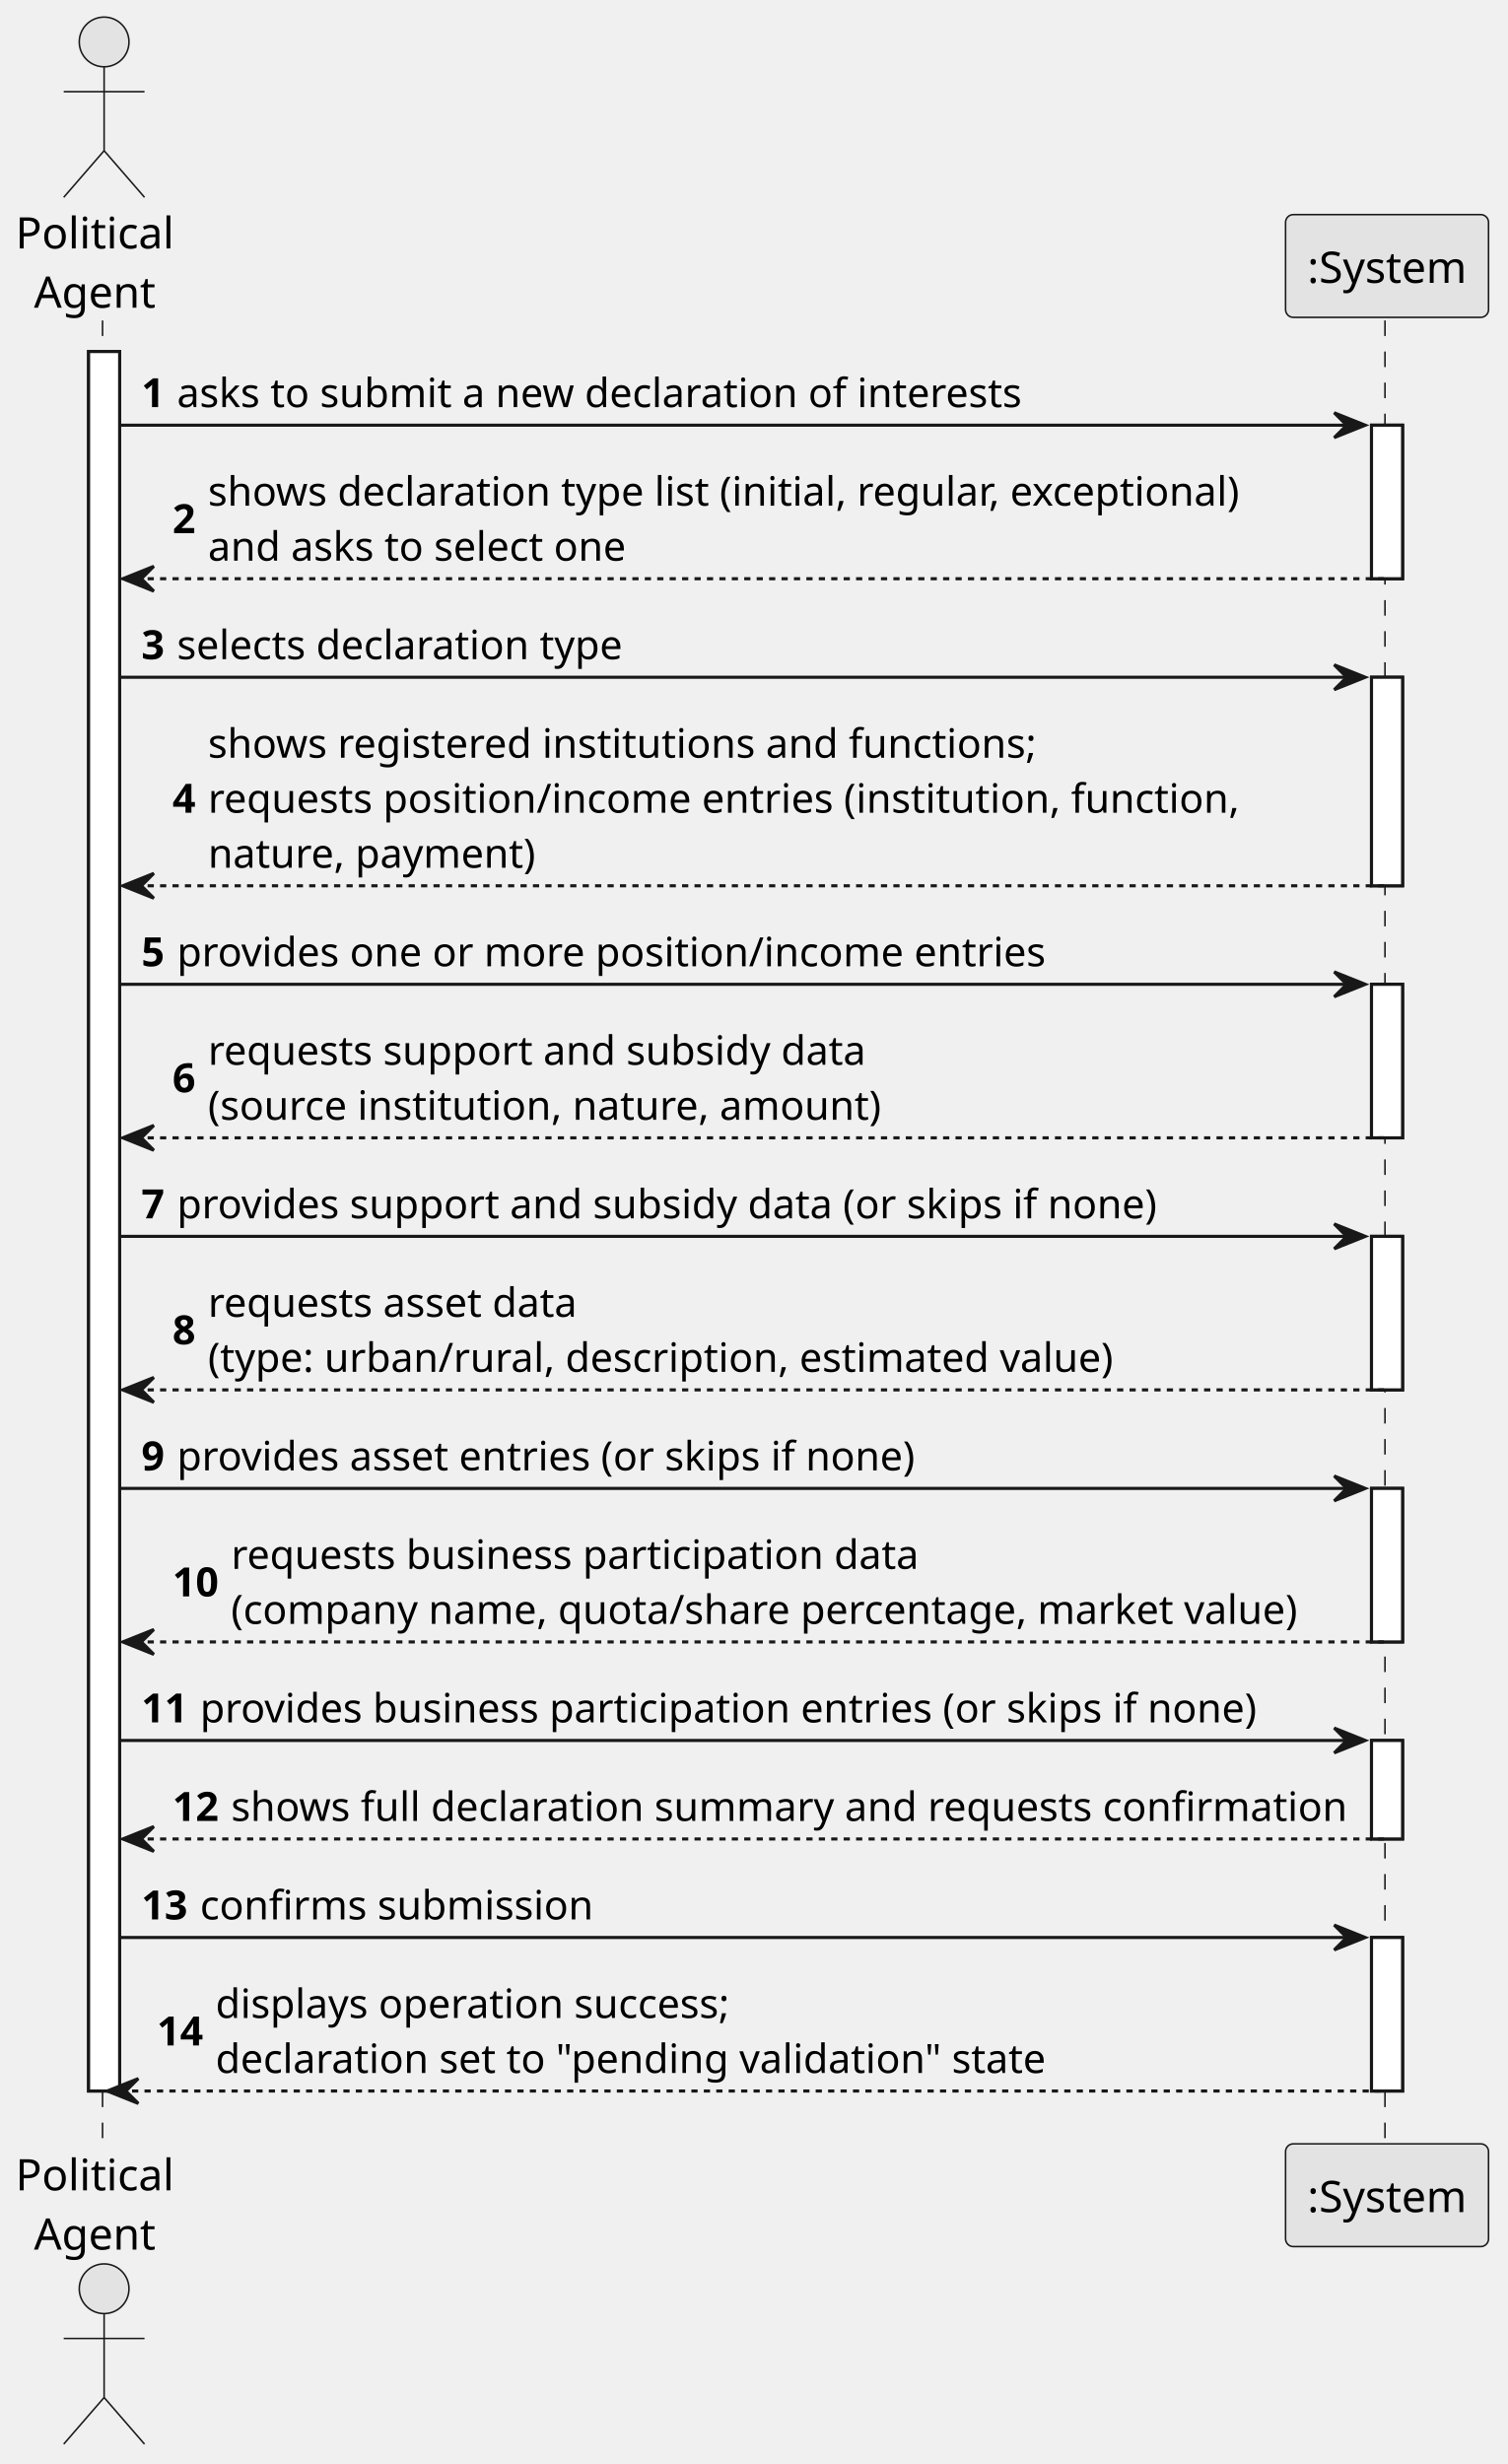
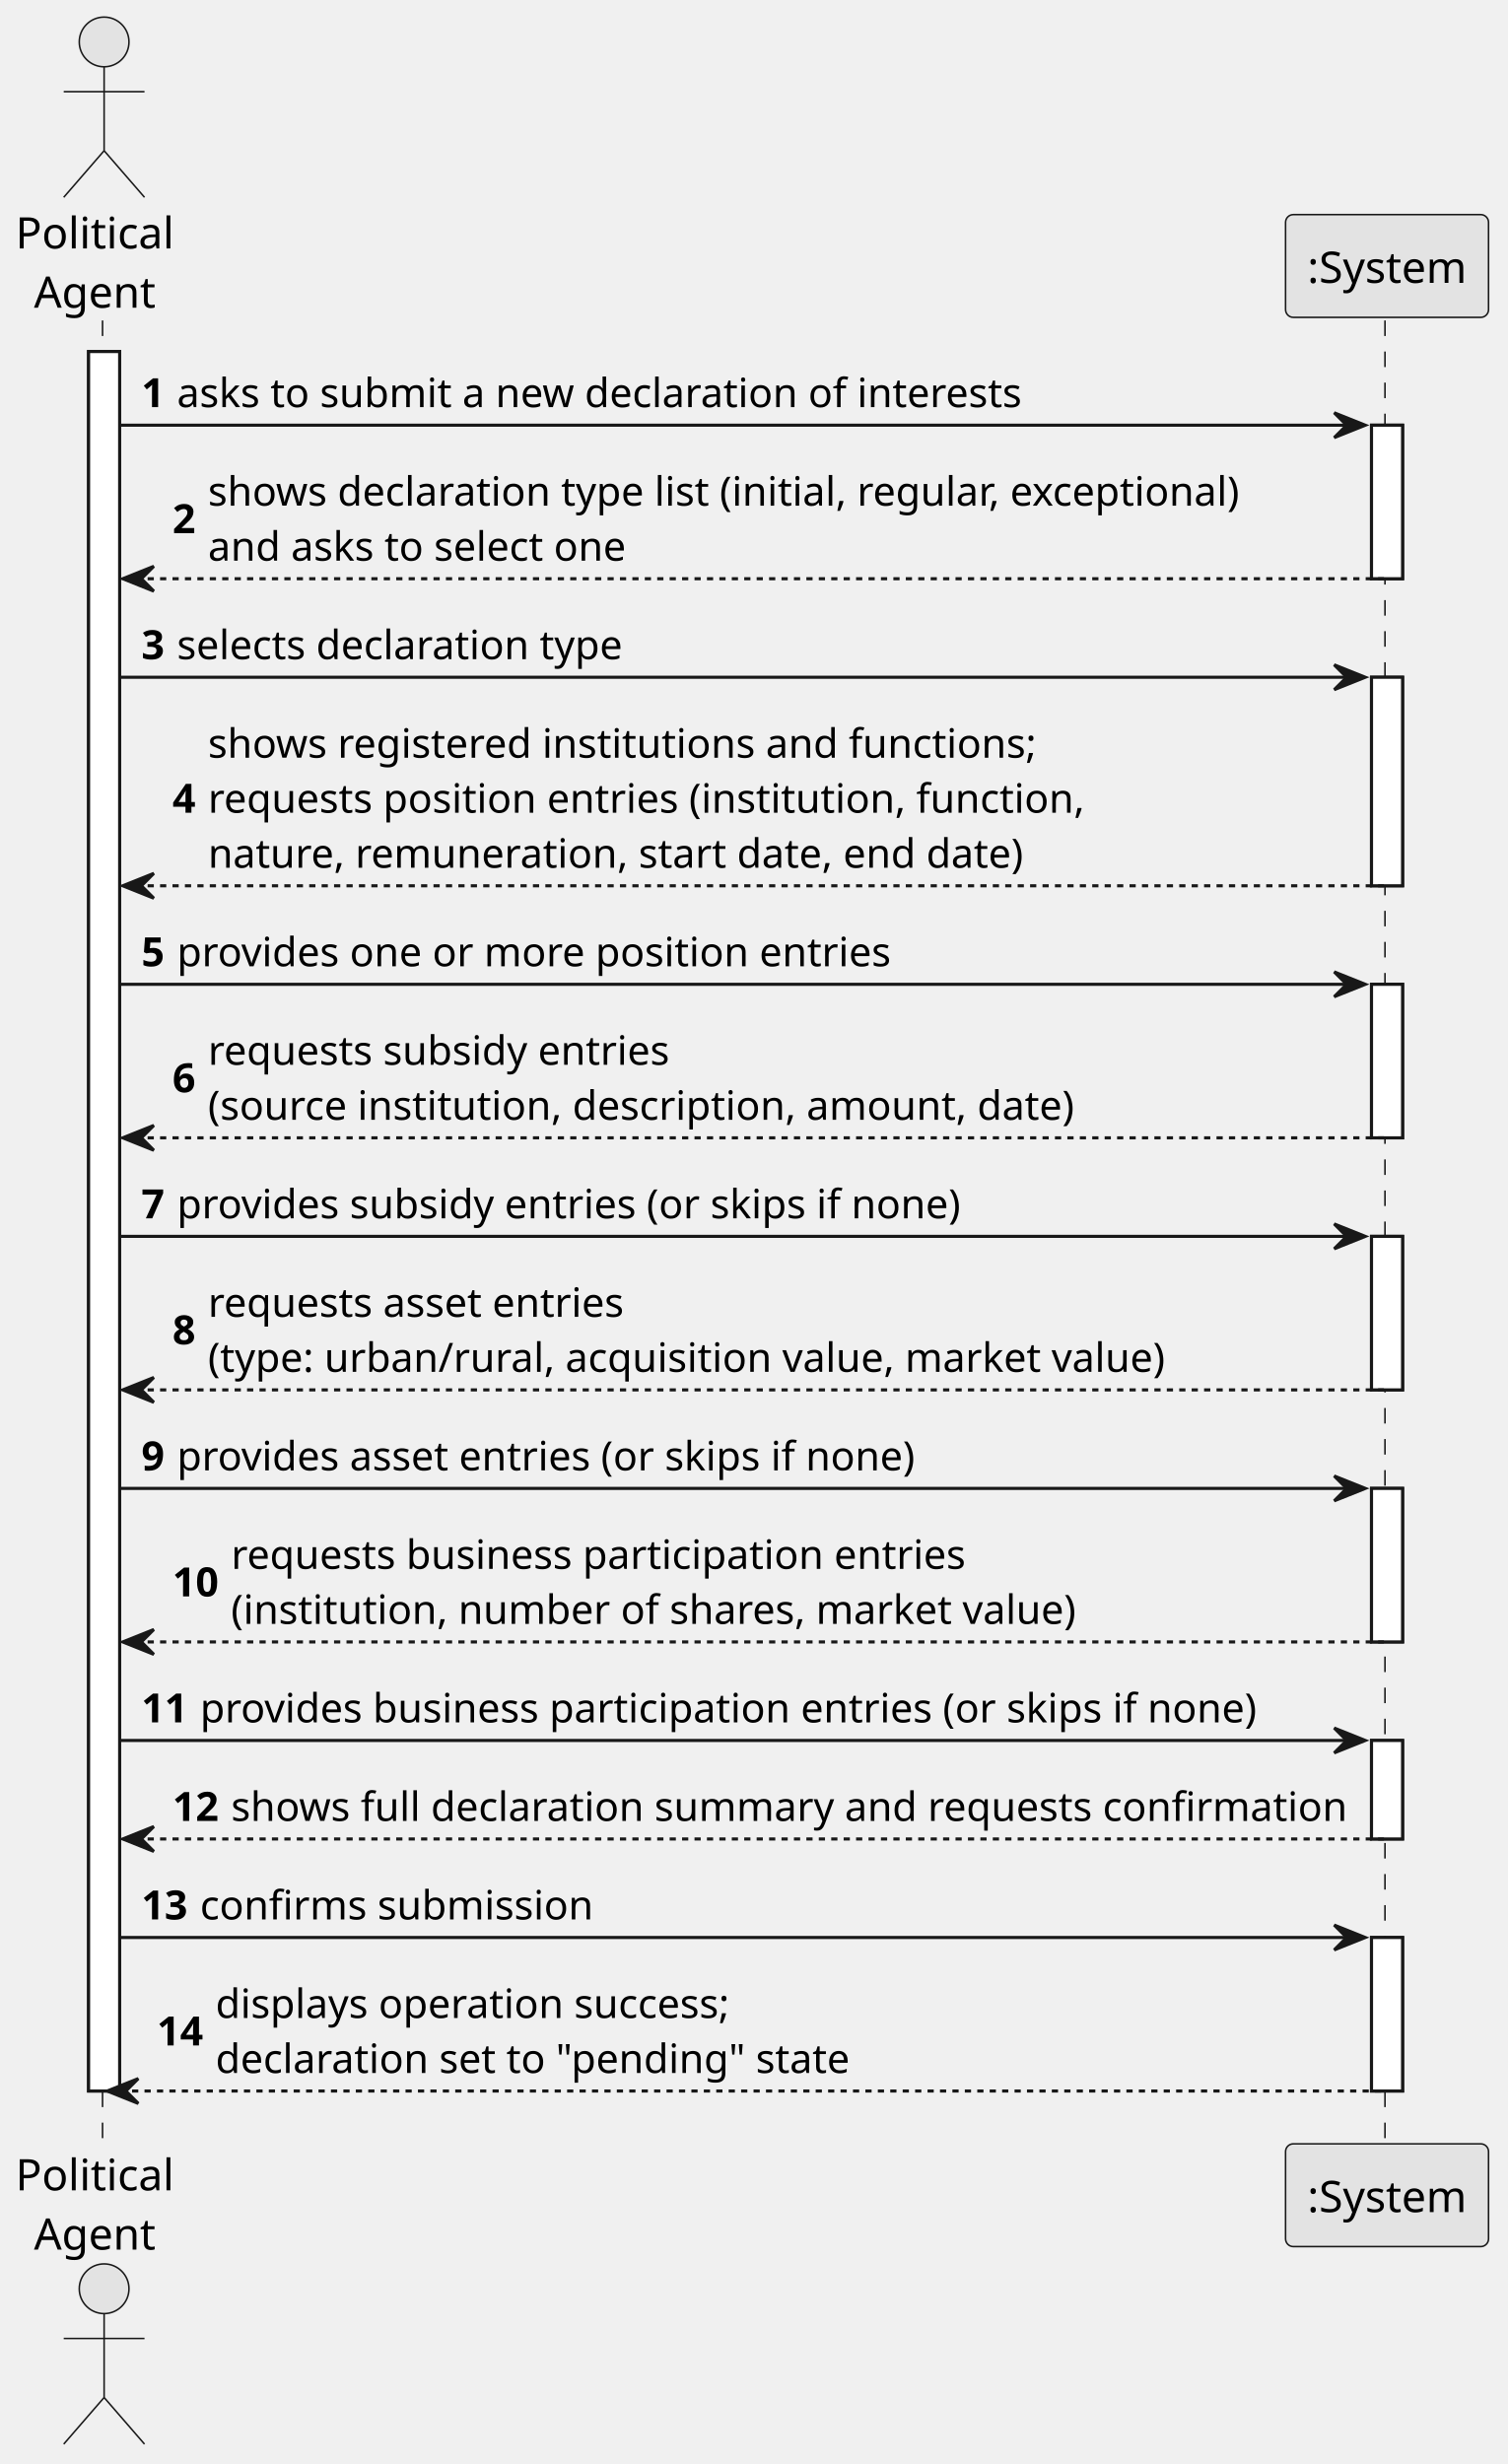
<svg xmlns="http://www.w3.org/2000/svg" contentStyleType="text/css" data-diagram-type="SEQUENCE" height="793px" preserveAspectRatio="none" style="width:485px;height:793px;background:#FFFFFF;" version="1.1" viewBox="0 0 485 793" width="485px" zoomAndPan="magnify">
  <defs />
  <g>
    <g>
      <rect fill="#FFFFFF" height="559.826" style="stroke:#181818;stroke-width:1;" width="10" x="28.508" y="113.136" />
    </g>
    <g>
      <rect fill="#FFFFFF" height="49.412" style="stroke:#181818;stroke-width:1;" width="10" x="441.389" y="136.842" />
    </g>
    <g>
      <rect fill="#FFFFFF" height="67.118" style="stroke:#181818;stroke-width:1;" width="10" x="441.389" y="217.96" />
    </g>
    <g>
      <rect fill="#FFFFFF" height="49.412" style="stroke:#181818;stroke-width:1;" width="10" x="441.389" y="316.784" />
    </g>
    <g>
      <rect fill="#FFFFFF" height="49.412" style="stroke:#181818;stroke-width:1;" width="10" x="441.389" y="397.902" />
    </g>
    <g>
      <rect fill="#FFFFFF" height="49.412" style="stroke:#181818;stroke-width:1;" width="10" x="441.389" y="479.02" />
    </g>
    <g>
      <rect fill="#FFFFFF" height="31.706" style="stroke:#181818;stroke-width:1;" width="10" x="441.389" y="560.138" />
    </g>
    <g>
      <rect fill="#FFFFFF" height="49.412" style="stroke:#181818;stroke-width:1;" width="10" x="441.389" y="623.55" />
    </g>
    <g>
      <rect fill="#000000" fill-opacity="0" height="587.826" width="8" x="29.508" y="103.136" />
      <line style="stroke:#181818;stroke-width:0.5;stroke-dasharray:5,5;" x1="33" x2="33" y1="103.136" y2="690.962" />
    </g>
    <g>
      <rect fill="#000000" fill-opacity="0" height="587.826" width="8" x="442.389" y="103.136" />
      <line style="stroke:#181818;stroke-width:0.5;stroke-dasharray:5,5;" x1="445.727" x2="445.727" y1="103.136" y2="690.962" />
    </g>
    <g class="participant participant-head" data-participant="Agent">
      <text fill="#000000" font-family="sans-serif" font-size="14" lengthAdjust="spacing" textLength="51.016" x="5" y="79.966">Political</text>
      <text fill="#000000" font-family="sans-serif" font-size="14" lengthAdjust="spacing" textLength="39.158" x="10.929" y="99.034">Agent</text>
      <ellipse cx="33.508" cy="13.5" fill="#E3E3E3" rx="8" ry="8" style="stroke:#181818;stroke-width:0.5;" />
      <path d="M33.508,21.5 L33.508,48.5 M20.508,29.5 L46.508,29.5 M33.508,48.5 L20.508,63.5 M33.508,48.5 L46.508,63.5" fill="none" style="stroke:#181818;stroke-width:0.5;" />
    </g>
    <g class="participant participant-tail" data-participant="Agent">
      <text fill="#000000" font-family="sans-serif" font-size="14" lengthAdjust="spacing" textLength="51.016" x="5" y="704.928">Political</text>
      <text fill="#000000" font-family="sans-serif" font-size="14" lengthAdjust="spacing" textLength="39.158" x="10.929" y="723.996">Agent</text>
      <ellipse cx="33.508" cy="736.598" fill="#E3E3E3" rx="8" ry="8" style="stroke:#181818;stroke-width:0.5;" />
      <path d="M33.508,744.598 L33.508,771.598 M20.508,752.598 L46.508,752.598 M33.508,771.598 L20.508,786.598 M33.508,771.598 L46.508,786.598" fill="none" style="stroke:#181818;stroke-width:0.5;" />
    </g>
    <g class="participant participant-head" data-participant="System">
      <rect fill="#E3E3E3" height="33.068" rx="2.5" ry="2.5" style="stroke:#181818;stroke-width:0.5;" width="65.324" x="413.727" y="69.068" />
      <text fill="#000000" font-family="sans-serif" font-size="14" lengthAdjust="spacing" textLength="51.324" x="420.727" y="91.034">:System</text>
    </g>
    <g class="participant participant-tail" data-participant="System">
      <rect fill="#E3E3E3" height="33.068" rx="2.5" ry="2.5" style="stroke:#181818;stroke-width:0.5;" width="65.324" x="413.727" y="689.962" />
      <text fill="#000000" font-family="sans-serif" font-size="14" lengthAdjust="spacing" textLength="51.324" x="420.727" y="711.928">:System</text>
    </g>
    <g>
      <rect fill="#FFFFFF" height="559.826" style="stroke:#181818;stroke-width:1;" width="10" x="28.508" y="113.136" />
    </g>
    <g>
      <rect fill="#FFFFFF" height="49.412" style="stroke:#181818;stroke-width:1;" width="10" x="441.389" y="136.842" />
    </g>
    <g>
      <rect fill="#FFFFFF" height="67.118" style="stroke:#181818;stroke-width:1;" width="10" x="441.389" y="217.96" />
    </g>
    <g>
      <rect fill="#FFFFFF" height="49.412" style="stroke:#181818;stroke-width:1;" width="10" x="441.389" y="316.784" />
    </g>
    <g>
      <rect fill="#FFFFFF" height="49.412" style="stroke:#181818;stroke-width:1;" width="10" x="441.389" y="397.902" />
    </g>
    <g>
      <rect fill="#FFFFFF" height="49.412" style="stroke:#181818;stroke-width:1;" width="10" x="441.389" y="479.02" />
    </g>
    <g>
      <rect fill="#FFFFFF" height="31.706" style="stroke:#181818;stroke-width:1;" width="10" x="441.389" y="560.138" />
    </g>
    <g>
      <rect fill="#FFFFFF" height="49.412" style="stroke:#181818;stroke-width:1;" width="10" x="441.389" y="623.55" />
    </g>
    <g class="message" data-participant-1="Agent" data-participant-2="System">
      <polygon fill="#181818" points="429.389,132.842,439.389,136.842,429.389,140.842,433.389,136.842" style="stroke:#181818;stroke-width:1;" />
      <line style="stroke:#181818;stroke-width:1;" x1="38.508" x2="435.389" y1="136.842" y2="136.842" />
      <text fill="#000000" font-family="sans-serif" font-size="13" font-weight="bold" lengthAdjust="spacing" textLength="7.436" x="45.508" y="131.033">1</text>
      <text fill="#000000" font-family="sans-serif" font-size="13" lengthAdjust="spacing" textLength="272.662" x="56.944" y="131.033">asks to submit a new declaration of interests</text>
    </g>
    <g class="message" data-participant-1="System" data-participant-2="Agent">
      <polygon fill="#181818" points="49.508,182.254,39.508,186.254,49.508,190.254,45.508,186.254" style="stroke:#181818;stroke-width:1;" />
      <line style="stroke:#181818;stroke-width:1;stroke-dasharray:2,2;" x1="43.508" x2="445.389" y1="186.254" y2="186.254" />
      <text fill="#000000" font-family="sans-serif" font-size="13" font-weight="bold" lengthAdjust="spacing" textLength="7.436" x="55.508" y="171.592">2</text>
      <text fill="#000000" font-family="sans-serif" font-size="13" lengthAdjust="spacing" textLength="335.27" x="66.944" y="162.739">shows declaration type list (initial, regular, exceptional)</text>
      <text fill="#000000" font-family="sans-serif" font-size="13" lengthAdjust="spacing" textLength="134.498" x="66.944" y="180.445">and asks to select one</text>
    </g>
    <g class="message" data-participant-1="Agent" data-participant-2="System">
      <polygon fill="#181818" points="429.389,213.96,439.389,217.96,429.389,221.96,433.389,217.96" style="stroke:#181818;stroke-width:1;" />
      <line style="stroke:#181818;stroke-width:1;" x1="38.508" x2="435.389" y1="217.96" y2="217.96" />
      <text fill="#000000" font-family="sans-serif" font-size="13" font-weight="bold" lengthAdjust="spacing" textLength="7.436" x="45.508" y="212.151">3</text>
      <text fill="#000000" font-family="sans-serif" font-size="13" lengthAdjust="spacing" textLength="143.637" x="56.944" y="212.151">selects declaration type</text>
    </g>
    <g class="message" data-participant-1="System" data-participant-2="Agent">
      <polygon fill="#181818" points="49.508,281.078,39.508,285.078,49.508,289.078,45.508,285.078" style="stroke:#181818;stroke-width:1;" />
      <line style="stroke:#181818;stroke-width:1;stroke-dasharray:2,2;" x1="43.508" x2="445.389" y1="285.078" y2="285.078" />
      <text fill="#000000" font-family="sans-serif" font-size="13" font-weight="bold" lengthAdjust="spacing" textLength="7.436" x="55.508" y="261.563">4</text>
      <text fill="#000000" font-family="sans-serif" font-size="13" lengthAdjust="spacing" textLength="267.41" x="66.944" y="243.857">shows registered institutions and functions;</text>
-       <text fill="#000000" font-family="sans-serif" font-size="13" lengthAdjust="spacing" textLength="332.202" x="66.944" y="261.563">requests position/income entries (institution, function,</text>
-       <text fill="#000000" font-family="sans-serif" font-size="13" lengthAdjust="spacing" textLength="105.651" x="66.944" y="279.269">nature, payment)</text>
+       <text fill="#000000" font-family="sans-serif" font-size="13" lengthAdjust="spacing" textLength="282.386" x="66.944" y="261.563">requests position entries (institution, function,</text>
+       <text fill="#000000" font-family="sans-serif" font-size="13" lengthAdjust="spacing" textLength="263.133" x="66.944" y="279.269">nature, remuneration, start date, end date)</text>
    </g>
    <g class="message" data-participant-1="Agent" data-participant-2="System">
      <polygon fill="#181818" points="429.389,312.784,439.389,316.784,429.389,320.784,433.389,316.784" style="stroke:#181818;stroke-width:1;" />
      <line style="stroke:#181818;stroke-width:1;" x1="38.508" x2="435.389" y1="316.784" y2="316.784" />
      <text fill="#000000" font-family="sans-serif" font-size="13" font-weight="bold" lengthAdjust="spacing" textLength="7.436" x="45.508" y="310.975">5</text>
-       <text fill="#000000" font-family="sans-serif" font-size="13" lengthAdjust="spacing" textLength="280.371" x="56.944" y="310.975">provides one or more position/income entries</text>
+       <text fill="#000000" font-family="sans-serif" font-size="13" lengthAdjust="spacing" textLength="230.555" x="56.944" y="310.975">provides one or more position entries</text>
    </g>
    <g class="message" data-participant-1="System" data-participant-2="Agent">
      <polygon fill="#181818" points="49.508,362.196,39.508,366.196,49.508,370.196,45.508,366.196" style="stroke:#181818;stroke-width:1;" />
      <line style="stroke:#181818;stroke-width:1;stroke-dasharray:2,2;" x1="43.508" x2="445.389" y1="366.196" y2="366.196" />
      <text fill="#000000" font-family="sans-serif" font-size="13" font-weight="bold" lengthAdjust="spacing" textLength="7.436" x="55.508" y="351.534">6</text>
-       <text fill="#000000" font-family="sans-serif" font-size="13" lengthAdjust="spacing" textLength="211.965" x="66.944" y="342.681">requests support and subsidy data</text>
-       <text fill="#000000" font-family="sans-serif" font-size="13" lengthAdjust="spacing" textLength="217.139" x="66.944" y="360.387">(source institution, nature, amount)</text>
+       <text fill="#000000" font-family="sans-serif" font-size="13" lengthAdjust="spacing" textLength="148.772" x="66.944" y="342.681">requests subsidy entries</text>
+       <text fill="#000000" font-family="sans-serif" font-size="13" lengthAdjust="spacing" textLength="279.019" x="66.944" y="360.387">(source institution, description, amount, date)</text>
    </g>
    <g class="message" data-participant-1="Agent" data-participant-2="System">
      <polygon fill="#181818" points="429.389,393.902,439.389,397.902,429.389,401.902,433.389,397.902" style="stroke:#181818;stroke-width:1;" />
      <line style="stroke:#181818;stroke-width:1;" x1="38.508" x2="435.389" y1="397.902" y2="397.902" />
      <text fill="#000000" font-family="sans-serif" font-size="13" font-weight="bold" lengthAdjust="spacing" textLength="7.436" x="45.508" y="392.093">7</text>
-       <text fill="#000000" font-family="sans-serif" font-size="13" lengthAdjust="spacing" textLength="315.887" x="56.944" y="392.093">provides support and subsidy data (or skips if none)</text>
+       <text fill="#000000" font-family="sans-serif" font-size="13" lengthAdjust="spacing" textLength="252.694" x="56.944" y="392.093">provides subsidy entries (or skips if none)</text>
    </g>
    <g class="message" data-participant-1="System" data-participant-2="Agent">
      <polygon fill="#181818" points="49.508,443.314,39.508,447.314,49.508,451.314,45.508,447.314" style="stroke:#181818;stroke-width:1;" />
      <line style="stroke:#181818;stroke-width:1;stroke-dasharray:2,2;" x1="43.508" x2="445.389" y1="447.314" y2="447.314" />
      <text fill="#000000" font-family="sans-serif" font-size="13" font-weight="bold" lengthAdjust="spacing" textLength="7.436" x="55.508" y="432.652">8</text>
-       <text fill="#000000" font-family="sans-serif" font-size="13" lengthAdjust="spacing" textLength="119.015" x="66.944" y="423.799">requests asset data</text>
-       <text fill="#000000" font-family="sans-serif" font-size="13" lengthAdjust="spacing" textLength="291.551" x="66.944" y="441.505">(type: urban/rural, description, estimated value)</text>
+       <text fill="#000000" font-family="sans-serif" font-size="13" lengthAdjust="spacing" textLength="134.082" x="66.944" y="423.799">requests asset entries</text>
+       <text fill="#000000" font-family="sans-serif" font-size="13" lengthAdjust="spacing" textLength="308.243" x="66.944" y="441.505">(type: urban/rural, acquisition value, market value)</text>
    </g>
    <g class="message" data-participant-1="Agent" data-participant-2="System">
      <polygon fill="#181818" points="429.389,475.02,439.389,479.02,429.389,483.02,433.389,479.02" style="stroke:#181818;stroke-width:1;" />
      <line style="stroke:#181818;stroke-width:1;" x1="38.508" x2="435.389" y1="479.02" y2="479.02" />
      <text fill="#000000" font-family="sans-serif" font-size="13" font-weight="bold" lengthAdjust="spacing" textLength="7.436" x="45.508" y="473.211">9</text>
      <text fill="#000000" font-family="sans-serif" font-size="13" lengthAdjust="spacing" textLength="238.004" x="56.944" y="473.211">provides asset entries (or skips if none)</text>
    </g>
    <g class="message" data-participant-1="System" data-participant-2="Agent">
      <polygon fill="#181818" points="49.508,524.432,39.508,528.432,49.508,532.432,45.508,528.432" style="stroke:#181818;stroke-width:1;" />
      <line style="stroke:#181818;stroke-width:1;stroke-dasharray:2,2;" x1="43.508" x2="445.389" y1="528.432" y2="528.432" />
      <text fill="#000000" font-family="sans-serif" font-size="13" font-weight="bold" lengthAdjust="spacing" textLength="14.872" x="55.508" y="513.77">10</text>
-       <text fill="#000000" font-family="sans-serif" font-size="13" lengthAdjust="spacing" textLength="221.585" x="74.38" y="504.917">requests business participation data</text>
-       <text fill="#000000" font-family="sans-serif" font-size="13" lengthAdjust="spacing" textLength="343.681" x="74.38" y="522.623">(company name, quota/share percentage, market value)</text>
+       <text fill="#000000" font-family="sans-serif" font-size="13" lengthAdjust="spacing" textLength="236.652" x="74.38" y="504.917">requests business participation entries</text>
+       <text fill="#000000" font-family="sans-serif" font-size="13" lengthAdjust="spacing" textLength="272.142" x="74.38" y="522.623">(institution, number of shares, market value)</text>
    </g>
    <g class="message" data-participant-1="Agent" data-participant-2="System">
      <polygon fill="#181818" points="429.389,556.138,439.389,560.138,429.389,564.138,433.389,560.138" style="stroke:#181818;stroke-width:1;" />
      <line style="stroke:#181818;stroke-width:1;" x1="38.508" x2="435.389" y1="560.138" y2="560.138" />
      <text fill="#000000" font-family="sans-serif" font-size="13" font-weight="bold" lengthAdjust="spacing" textLength="14.872" x="45.508" y="554.329">11</text>
      <text fill="#000000" font-family="sans-serif" font-size="13" lengthAdjust="spacing" textLength="340.574" x="64.38" y="554.329">provides business participation entries (or skips if none)</text>
    </g>
    <g class="message" data-participant-1="System" data-participant-2="Agent">
      <polygon fill="#181818" points="49.508,587.844,39.508,591.844,49.508,595.844,45.508,591.844" style="stroke:#181818;stroke-width:1;" />
      <line style="stroke:#181818;stroke-width:1;stroke-dasharray:2,2;" x1="43.508" x2="445.389" y1="591.844" y2="591.844" />
      <text fill="#000000" font-family="sans-serif" font-size="13" font-weight="bold" lengthAdjust="spacing" textLength="14.872" x="55.508" y="586.035">12</text>
      <text fill="#000000" font-family="sans-serif" font-size="13" lengthAdjust="spacing" textLength="360.009" x="74.38" y="586.035">shows full declaration summary and requests confirmation</text>
    </g>
    <g class="message" data-participant-1="Agent" data-participant-2="System">
      <polygon fill="#181818" points="429.389,619.55,439.389,623.55,429.389,627.55,433.389,623.55" style="stroke:#181818;stroke-width:1;" />
      <line style="stroke:#181818;stroke-width:1;" x1="38.508" x2="435.389" y1="623.55" y2="623.55" />
      <text fill="#000000" font-family="sans-serif" font-size="13" font-weight="bold" lengthAdjust="spacing" textLength="14.872" x="45.508" y="617.741">13</text>
      <text fill="#000000" font-family="sans-serif" font-size="13" lengthAdjust="spacing" textLength="126.568" x="64.38" y="617.741">confirms submission</text>
    </g>
    <g class="message" data-participant-1="System" data-participant-2="Agent">
      <polygon fill="#181818" points="44.508,668.962,34.508,672.962,44.508,676.962,40.508,672.962" style="stroke:#181818;stroke-width:1;" />
      <line style="stroke:#181818;stroke-width:1;stroke-dasharray:2,2;" x1="38.508" x2="445.389" y1="672.962" y2="672.962" />
      <text fill="#000000" font-family="sans-serif" font-size="13" font-weight="bold" lengthAdjust="spacing" textLength="14.872" x="50.508" y="658.3">14</text>
      <text fill="#000000" font-family="sans-serif" font-size="13" lengthAdjust="spacing" textLength="165.646" x="69.38" y="649.447">displays operation success;</text>
-       <text fill="#000000" font-family="sans-serif" font-size="13" lengthAdjust="spacing" textLength="267.956" x="69.38" y="667.153">declaration set to "pending validation" state</text>
+       <text fill="#000000" font-family="sans-serif" font-size="13" lengthAdjust="spacing" textLength="204.737" x="69.38" y="667.153">declaration set to "pending" state</text>
    </g>
  </g>
</svg>
